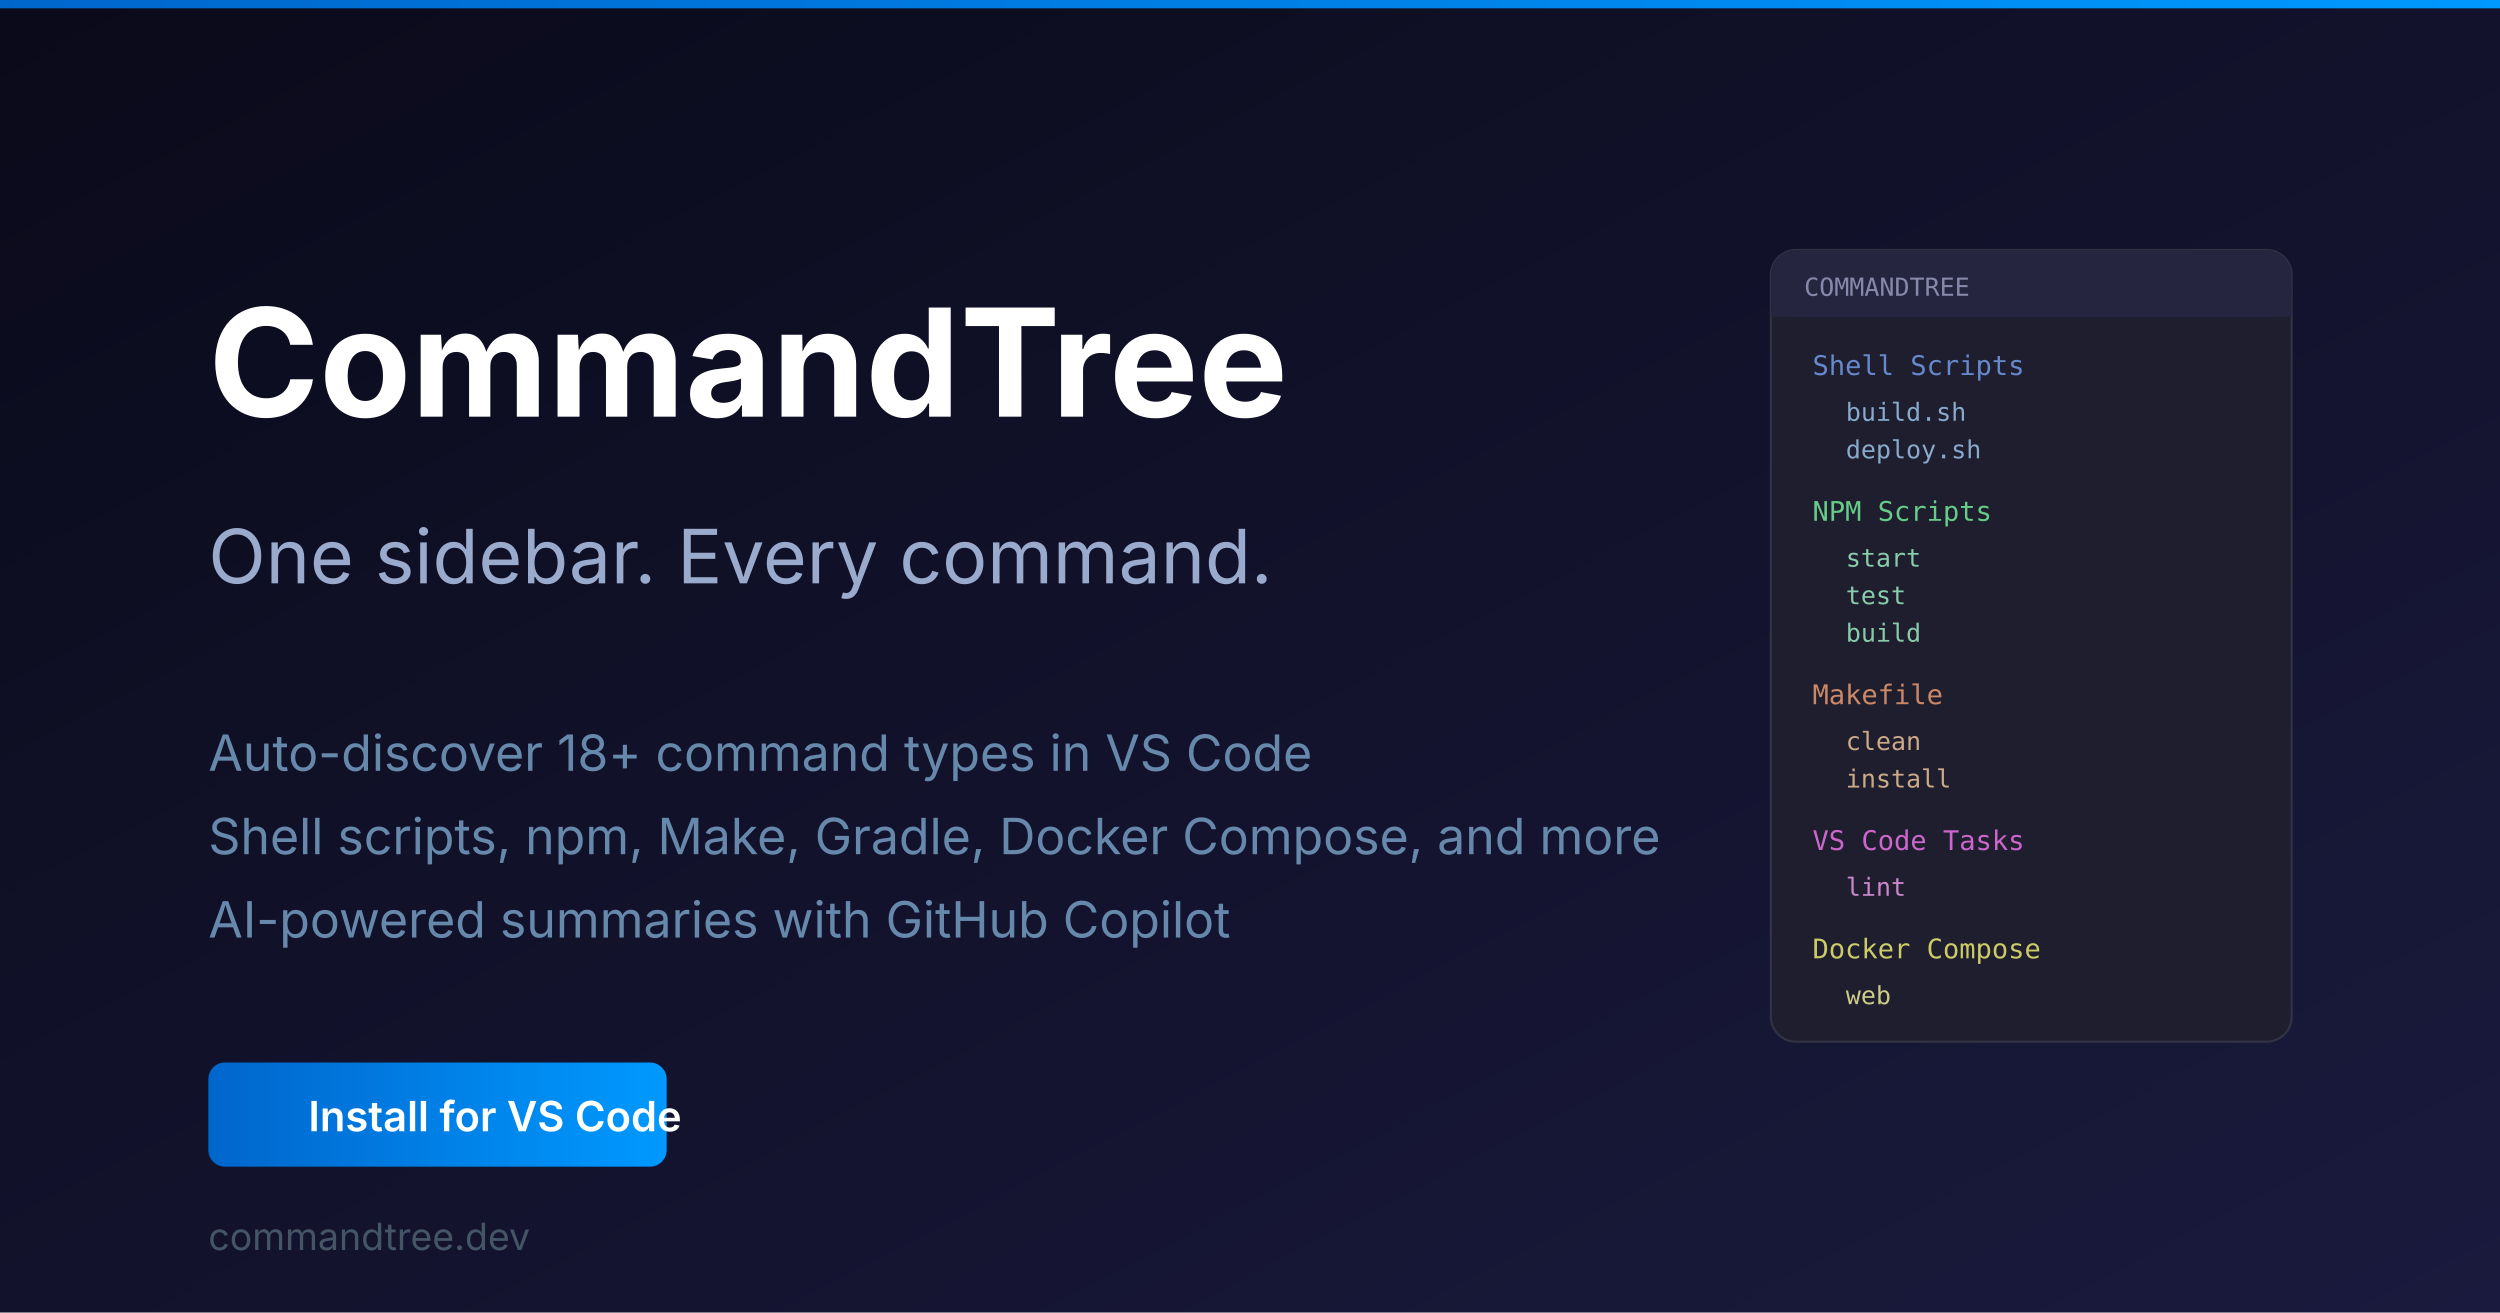
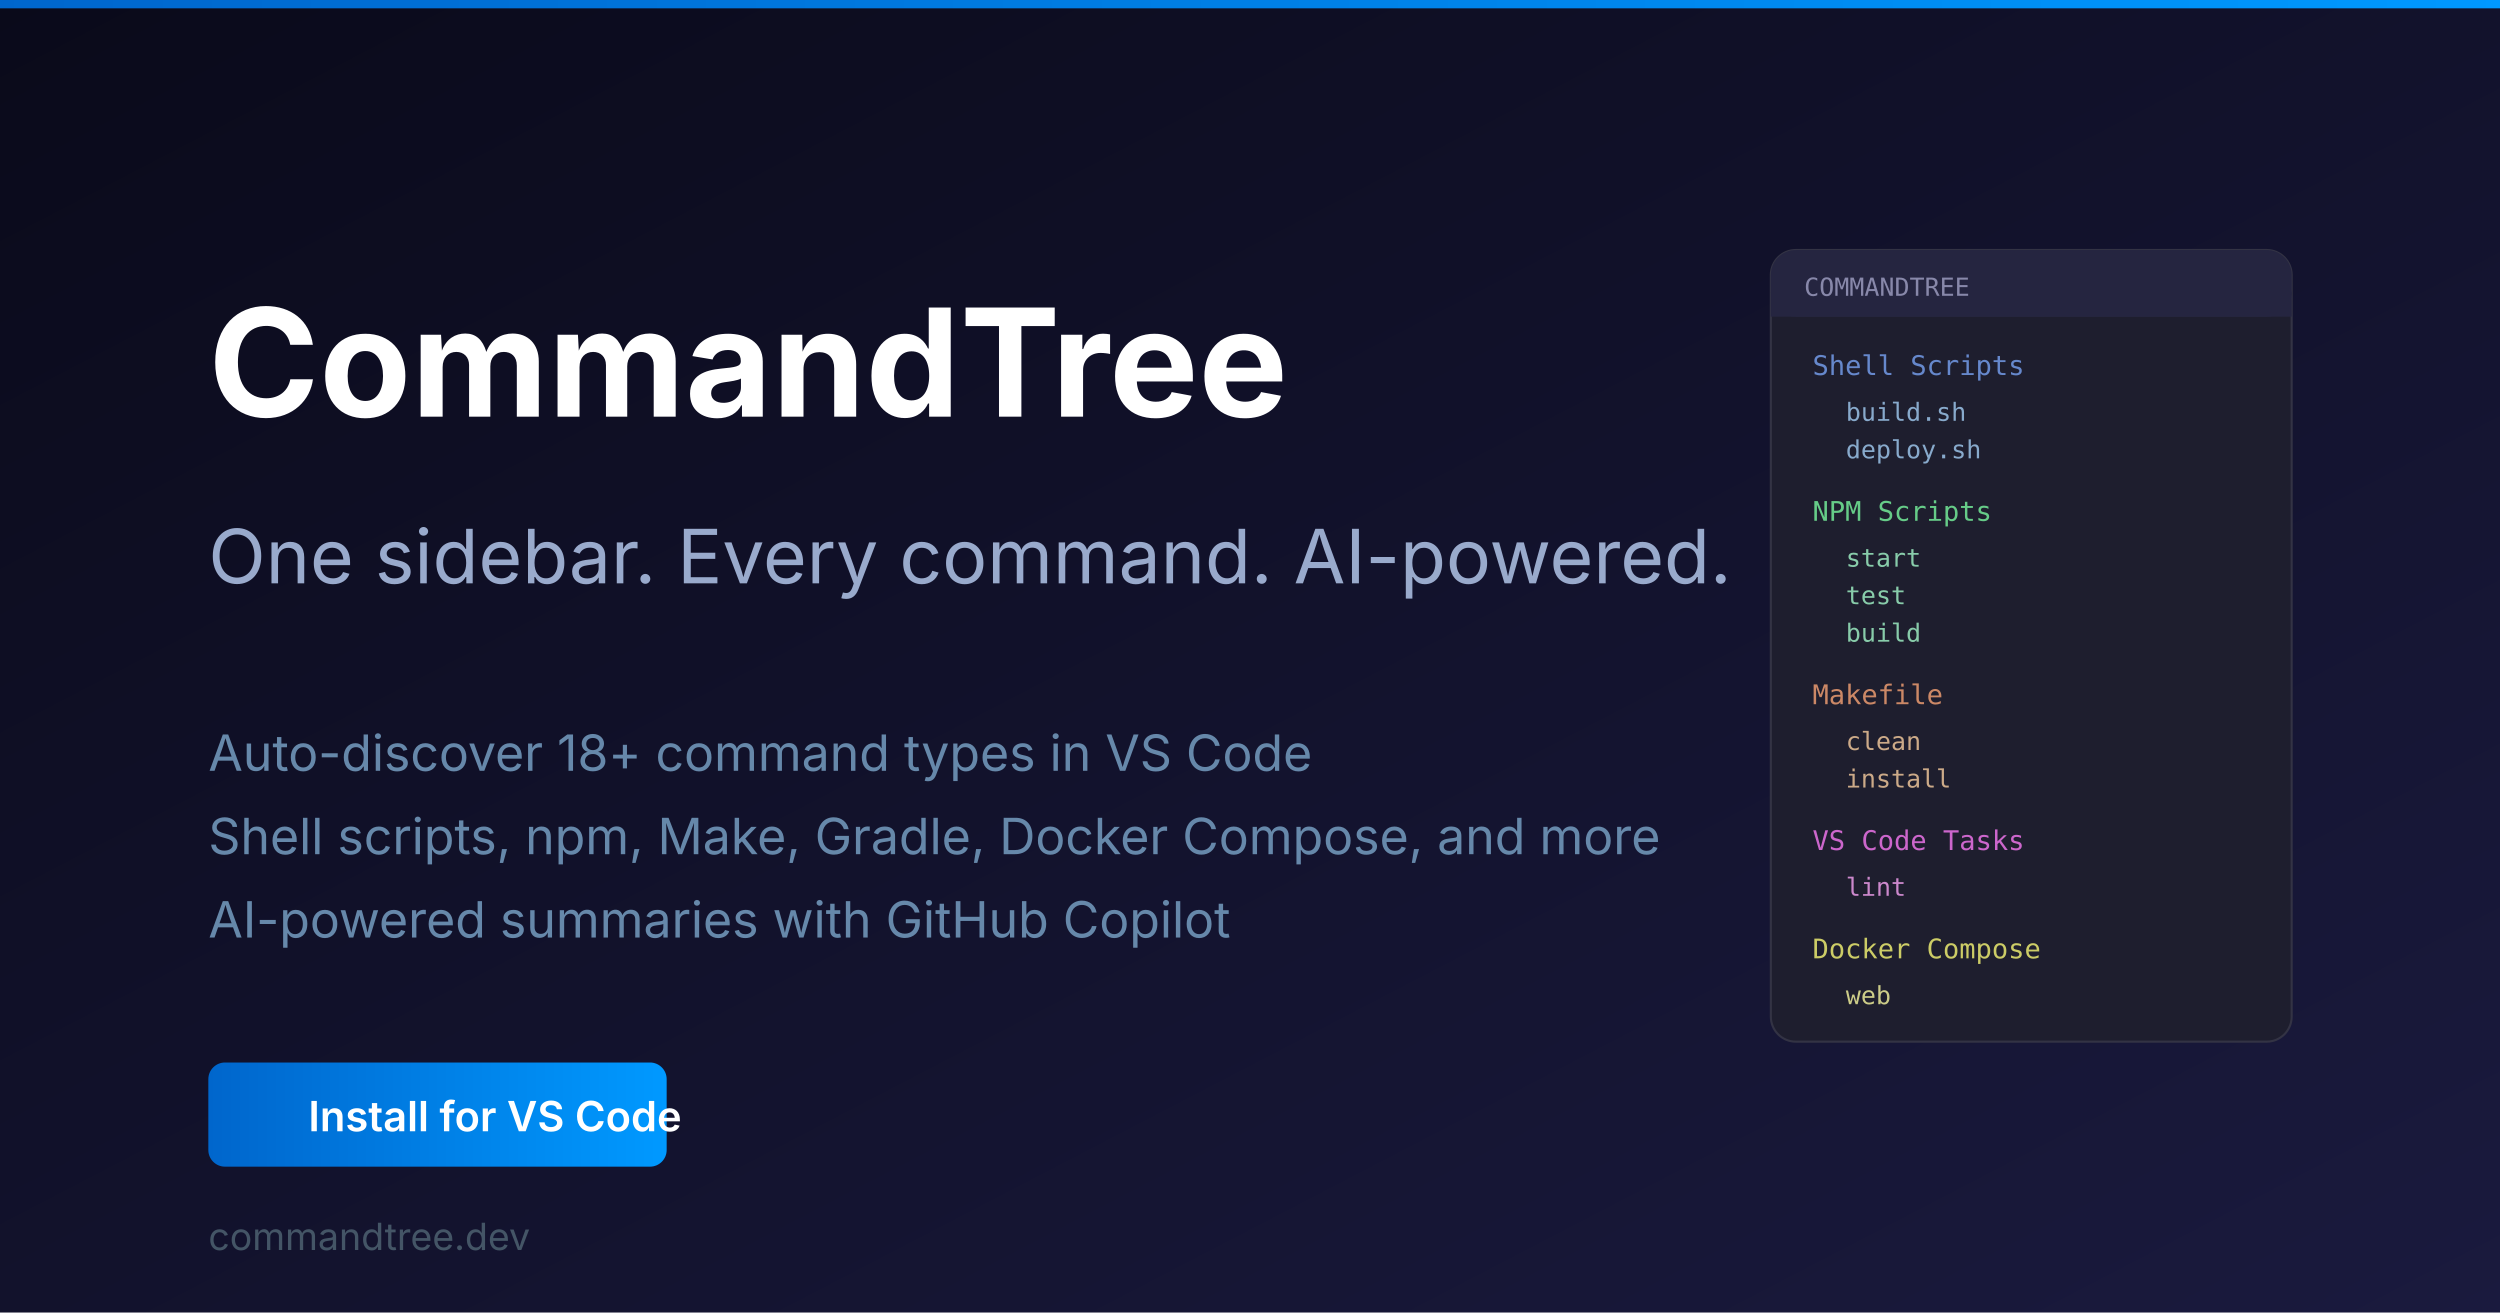
<svg xmlns="http://www.w3.org/2000/svg" width="1200" height="630" viewBox="0 0 1200 630">
  <defs>
    <linearGradient id="bg" x1="0%" y1="0%" x2="100%" y2="100%">
      <stop offset="0%" style="stop-color:#0a0a1a;stop-opacity:1" />
      <stop offset="100%" style="stop-color:#1a1a3e;stop-opacity:1" />
    </linearGradient>
    <linearGradient id="accent" x1="0%" y1="0%" x2="100%" y2="0%">
      <stop offset="0%" style="stop-color:#0066cc;stop-opacity:1" />
      <stop offset="100%" style="stop-color:#0099ff;stop-opacity:1" />
    </linearGradient>
  </defs>
  <rect width="1200" height="630" fill="url(#bg)" />
  <rect x="0" y="0" width="1200" height="4" fill="url(#accent)" />
  <text x="100" y="200" font-family="system-ui, -apple-system, 'Segoe UI', sans-serif" font-size="72" font-weight="700" fill="#ffffff">CommandTree</text>
-   <text x="100" y="280" font-family="system-ui, -apple-system, 'Segoe UI', sans-serif" font-size="36" fill="#99aacc">One sidebar. Every command.</text>
+   <text x="100" y="280" font-family="system-ui, -apple-system, 'Segoe UI', sans-serif" font-size="36" fill="#99aacc">One sidebar. Every command. AI-powered.</text>
  <text x="100" y="370" font-family="system-ui, -apple-system, 'Segoe UI', sans-serif" font-size="24" fill="#6688aa">Auto-discover 18+ command types in VS Code</text>
  <text x="100" y="410" font-family="system-ui, -apple-system, 'Segoe UI', sans-serif" font-size="24" fill="#6688aa">Shell scripts, npm, Make, Gradle, Docker Compose, and more</text>
  <text x="100" y="450" font-family="system-ui, -apple-system, 'Segoe UI', sans-serif" font-size="24" fill="#6688aa">AI-powered summaries with GitHub Copilot</text>
  <rect x="100" y="510" width="220" height="50" rx="8" fill="url(#accent)" />
  <text x="148" y="543" font-family="system-ui, -apple-system, 'Segoe UI', sans-serif" font-size="20" font-weight="600" fill="#ffffff">Install for VS Code</text>
  <text x="100" y="600" font-family="system-ui, -apple-system, 'Segoe UI', sans-serif" font-size="18" fill="#445566">commandtree.dev</text>
  <g transform="translate(850, 120)">
    <rect x="0" y="0" width="250" height="380" rx="12" fill="#1e1e2e" stroke="#334" stroke-width="1" />
    <rect x="0" y="0" width="250" height="32" rx="12" fill="#252540" />
    <rect x="0" y="20" width="250" height="12" fill="#252540" />
    <text x="16" y="22" font-family="monospace" font-size="12" fill="#8888aa">COMMANDTREE</text>
    <text x="20" y="60" font-family="monospace" font-size="13" fill="#6688cc">Shell Scripts</text>
    <text x="36" y="82" font-family="monospace" font-size="12" fill="#88aacc">build.sh</text>
    <text x="36" y="100" font-family="monospace" font-size="12" fill="#88aacc">deploy.sh</text>
    <text x="20" y="130" font-family="monospace" font-size="13" fill="#66cc88">NPM Scripts</text>
    <text x="36" y="152" font-family="monospace" font-size="12" fill="#88ccaa">start</text>
    <text x="36" y="170" font-family="monospace" font-size="12" fill="#88ccaa">test</text>
    <text x="36" y="188" font-family="monospace" font-size="12" fill="#88ccaa">build</text>
    <text x="20" y="218" font-family="monospace" font-size="13" fill="#cc8866">Makefile</text>
    <text x="36" y="240" font-family="monospace" font-size="12" fill="#ccaa88">clean</text>
    <text x="36" y="258" font-family="monospace" font-size="12" fill="#ccaa88">install</text>
    <text x="20" y="288" font-family="monospace" font-size="13" fill="#cc66cc">VS Code Tasks</text>
    <text x="36" y="310" font-family="monospace" font-size="12" fill="#cc88cc">lint</text>
    <text x="20" y="340" font-family="monospace" font-size="13" fill="#cccc66">Docker Compose</text>
    <text x="36" y="362" font-family="monospace" font-size="12" fill="#cccc88">web</text>
  </g>
</svg>
